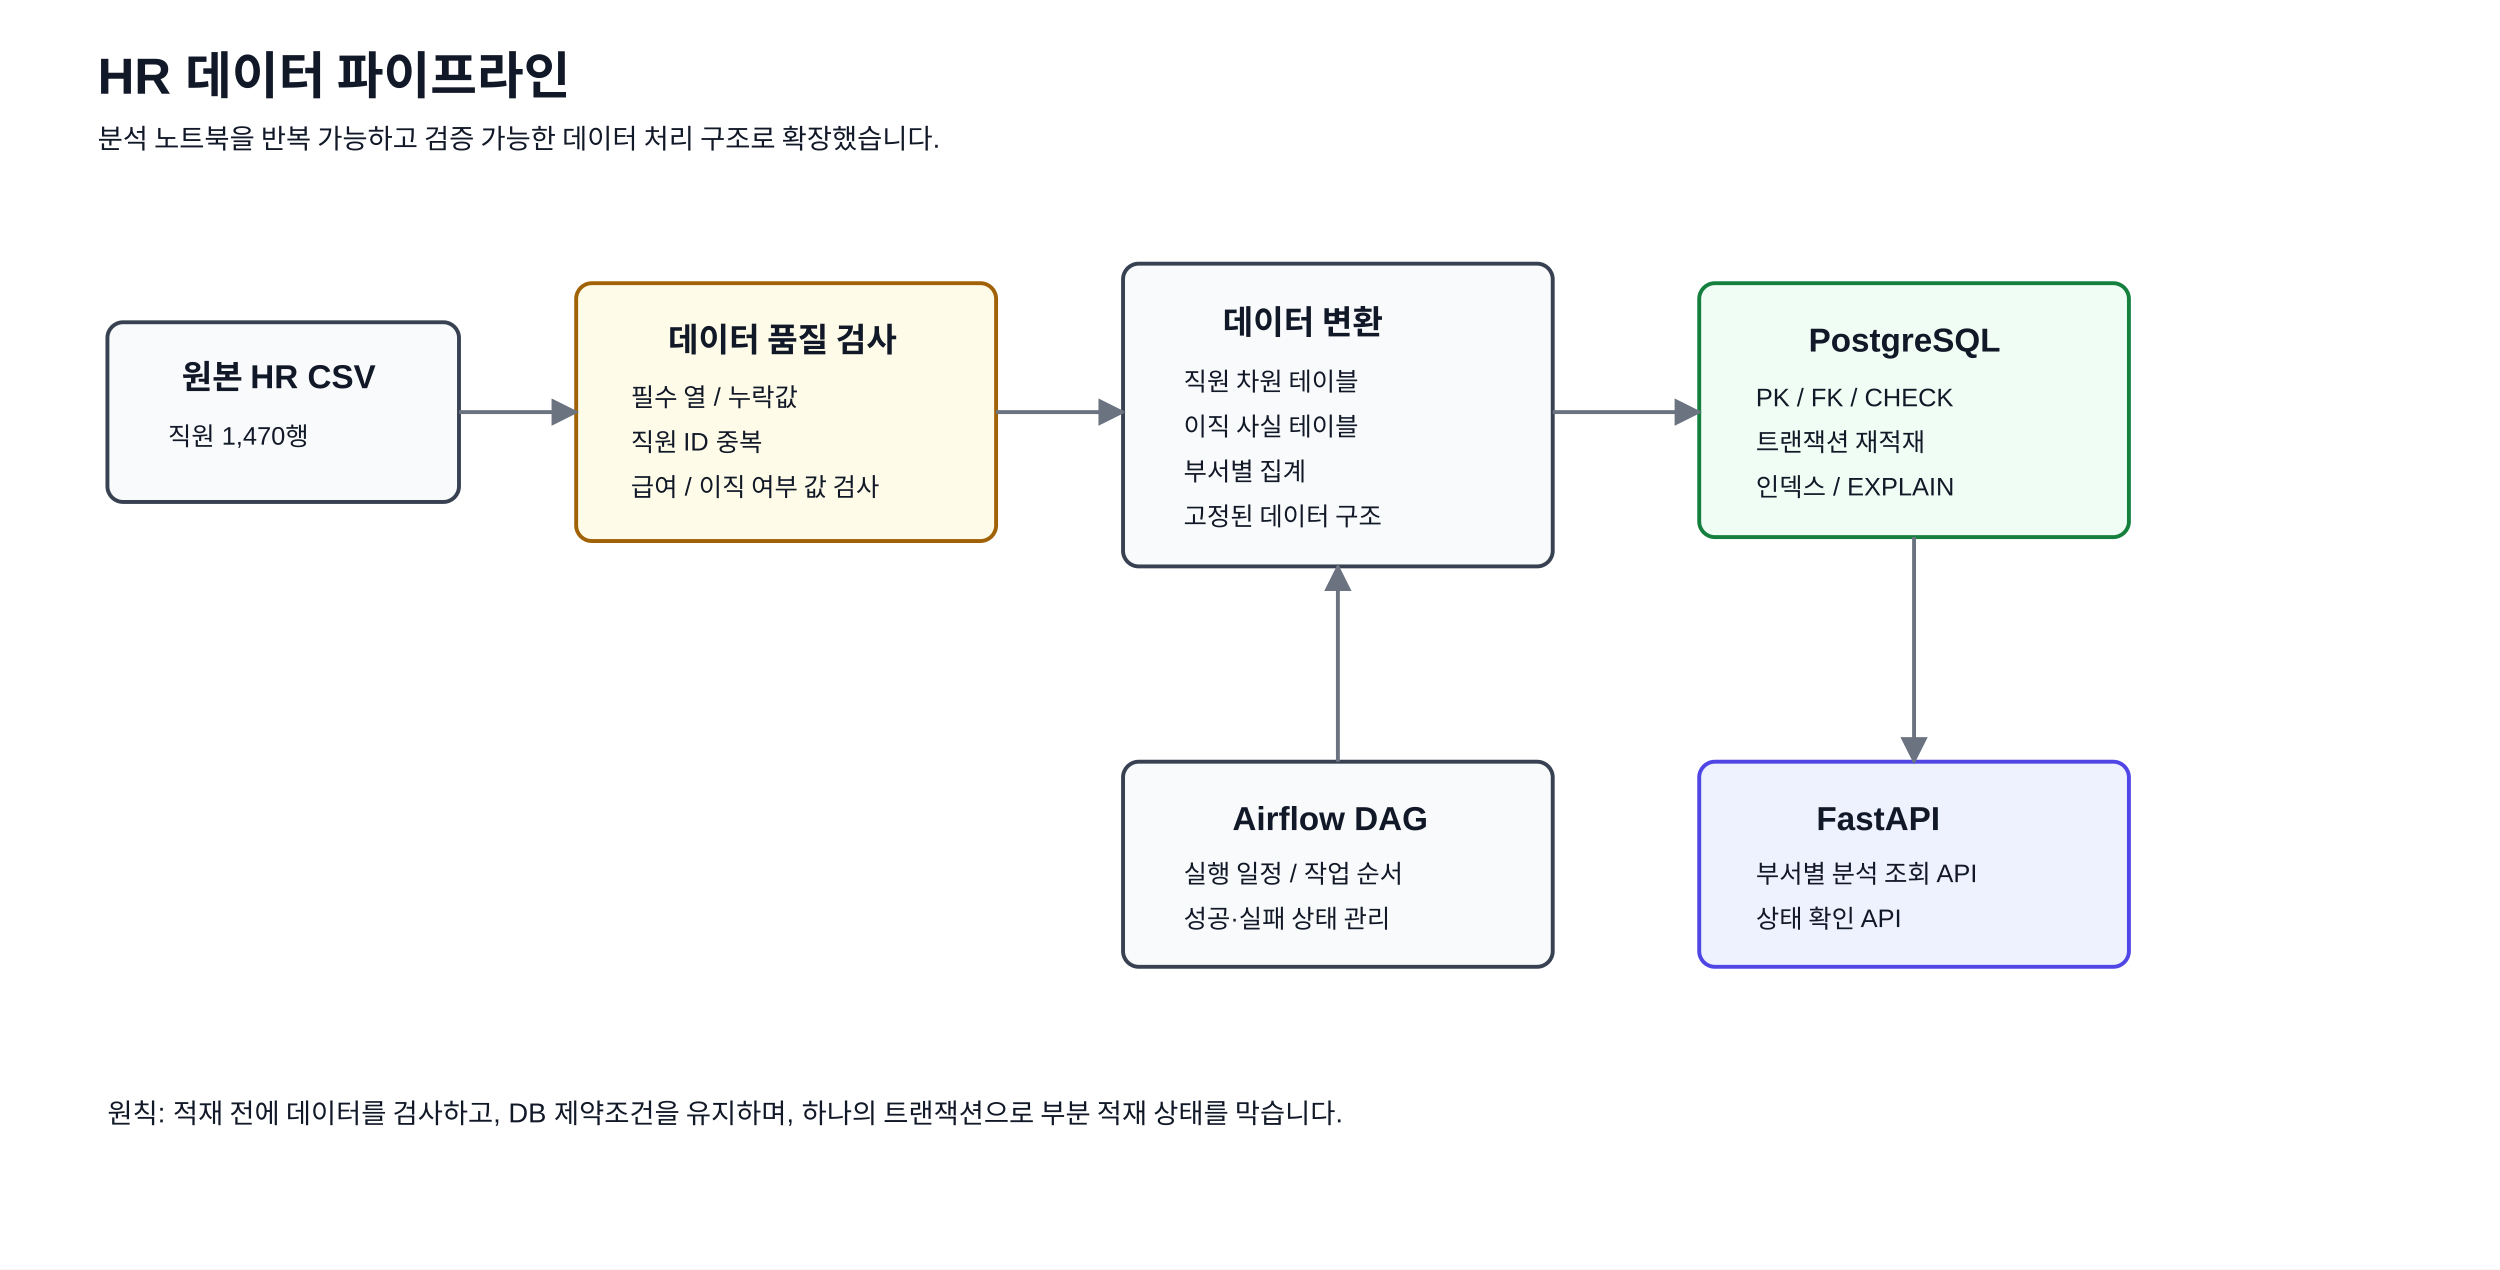
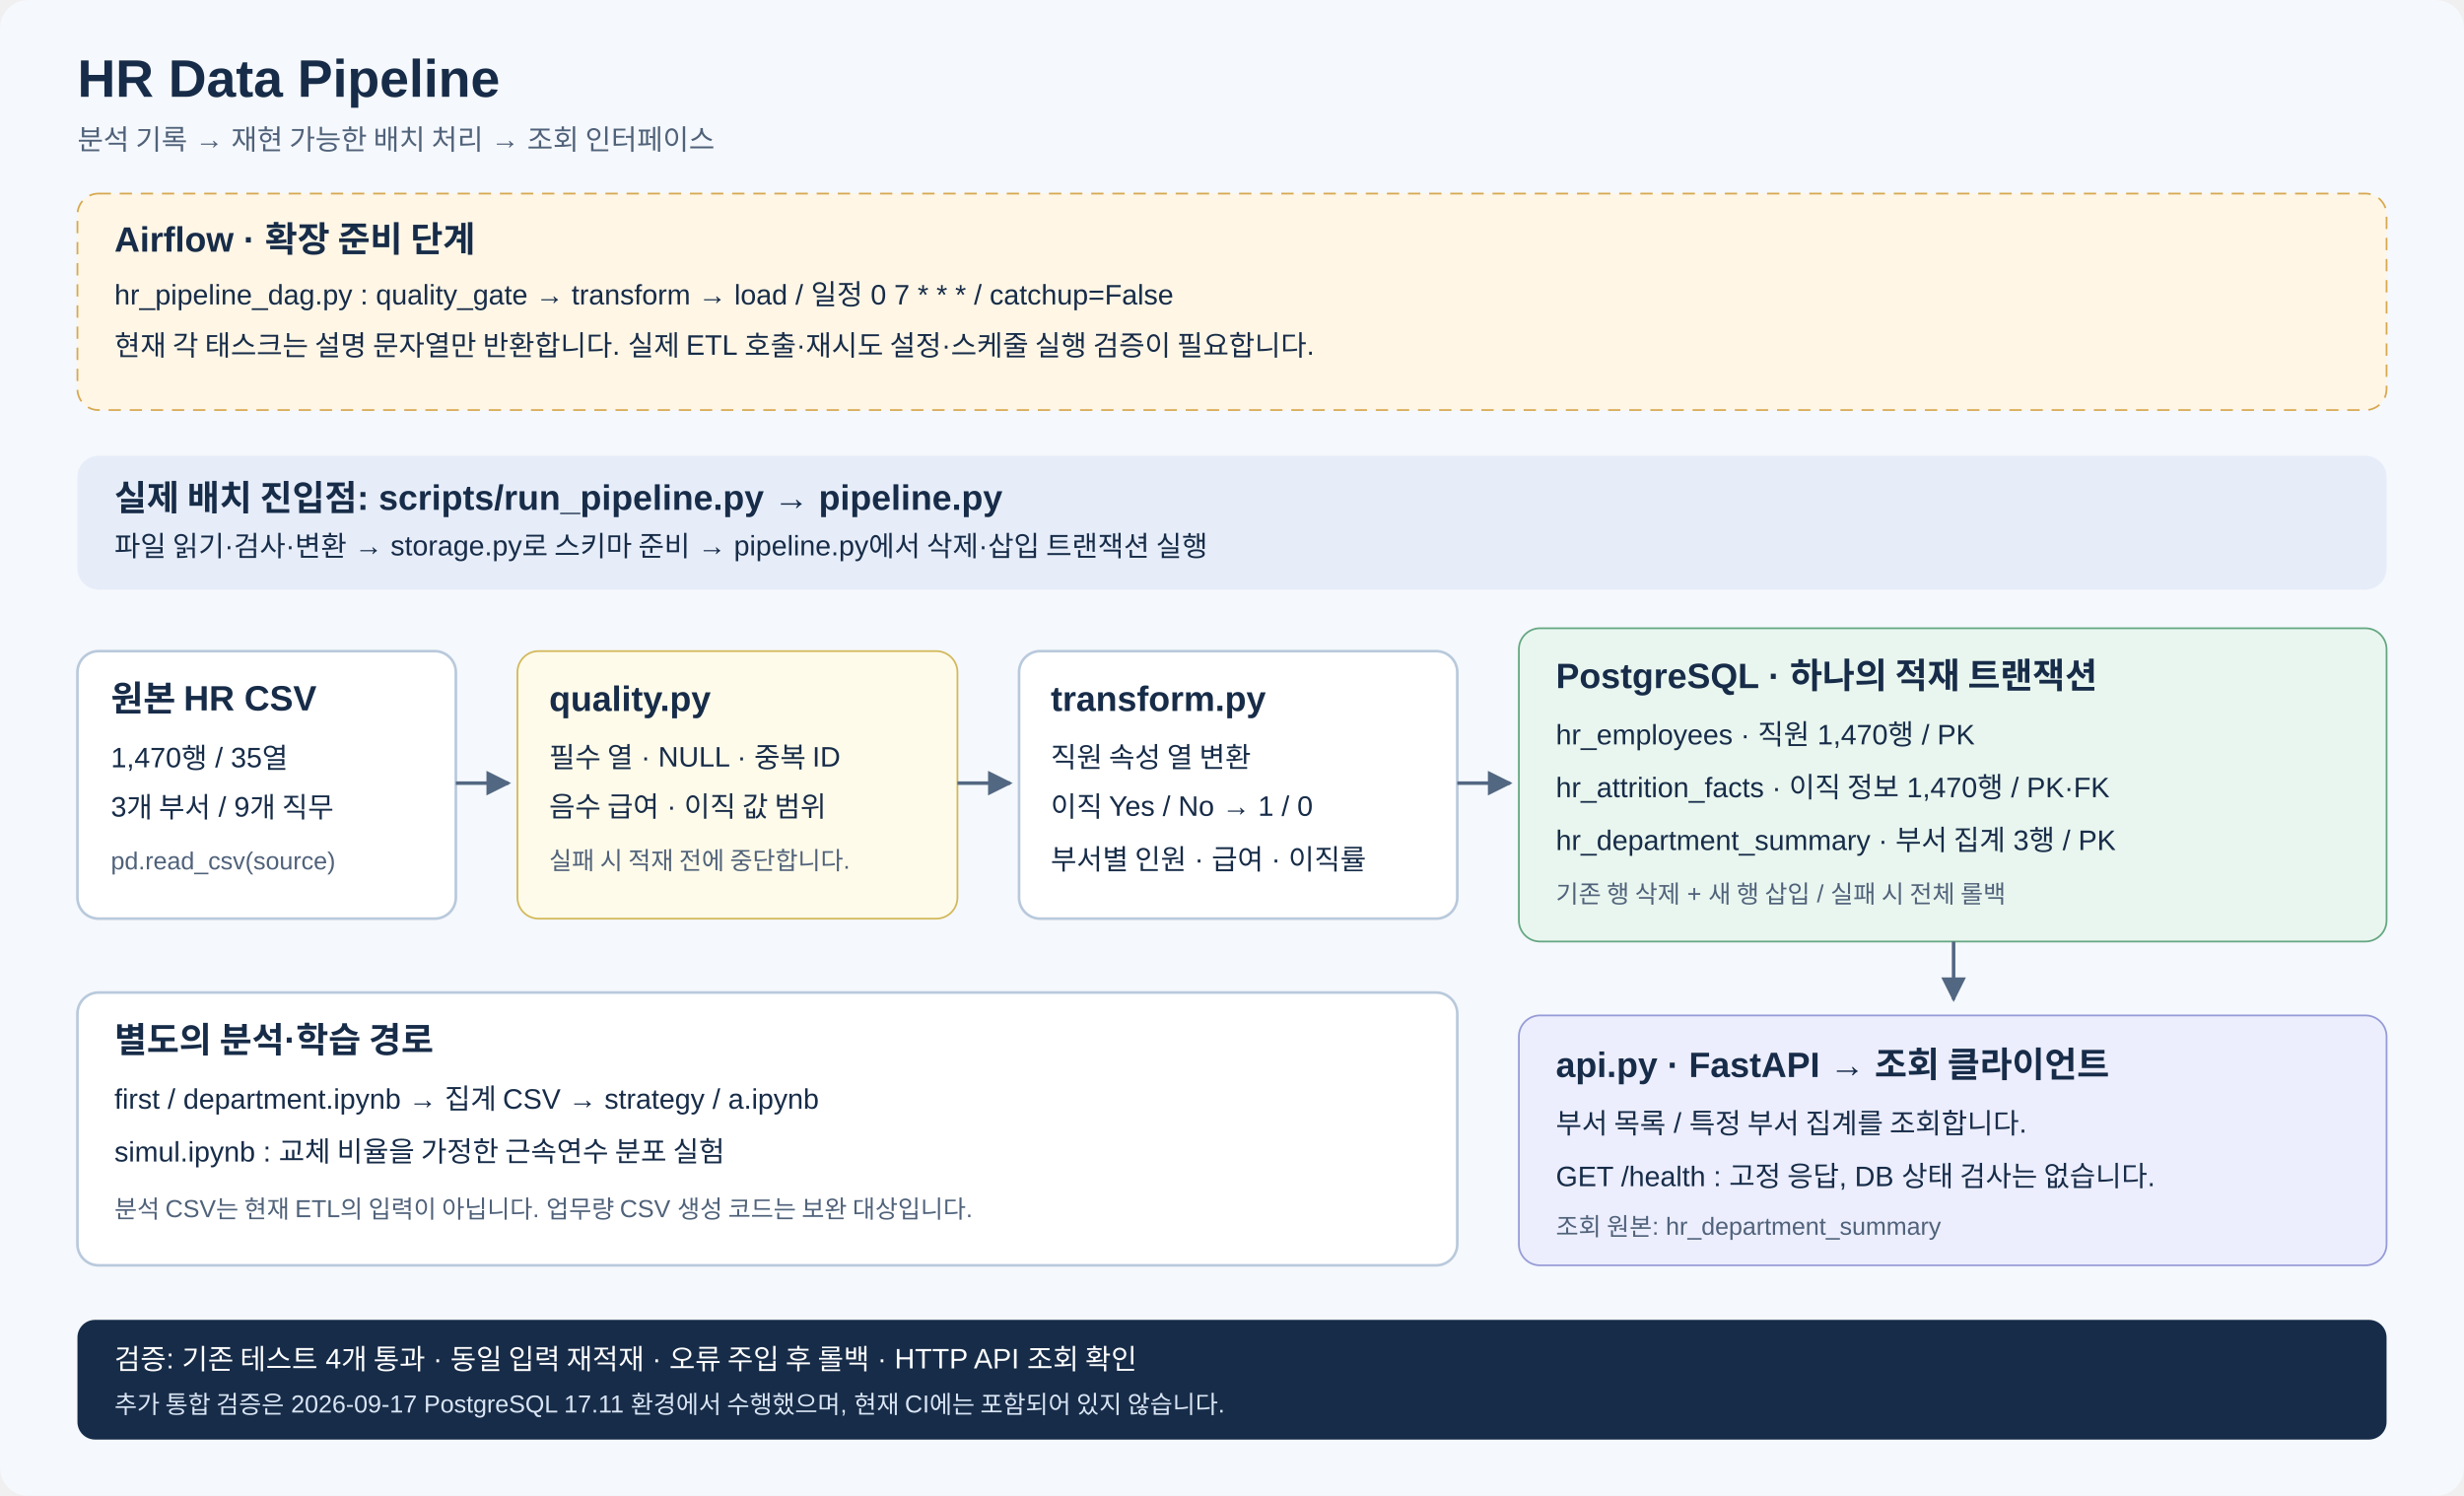
- <svg xmlns="http://www.w3.org/2000/svg" width="1280" height="650" viewBox="0 0 1280 650" role="img" aria-labelledby="title desc">
-   <rect width="1280" height="650" fill="#fff" />
-   <style>text{font-family:Arial,'Noto Sans KR',sans-serif;fill:#111827}.box{fill:#f9fafb;stroke:#374151;stroke-width:2}.q{fill:#fefce8;stroke:#a16207;stroke-width:2}.db{fill:#f0fdf4;stroke:#15803d;stroke-width:2}.api{fill:#eef2ff;stroke:#4f46e5;stroke-width:2}.line{stroke:#6b7280;stroke-width:2;fill:none;marker-end:url(#a)}</style>
+ <svg xmlns="http://www.w3.org/2000/svg" width="1400" height="850" viewBox="0 0 1400 850" role="img" aria-labelledby="title desc">
  <defs>
-     <marker id="a" viewBox="0 0 10 10" refX="9" refY="5" markerWidth="7" markerHeight="7" orient="auto">
-       <path d="M0 0L10 5L0 10z" fill="#6b7280" />
+     <marker id="arrow" viewBox="0 0 10 10" refX="9" refY="5" markerWidth="7" markerHeight="7" orient="auto-start-reverse">
+       <path d="M0 0L10 5L0 10Z" fill="#526782" />
    </marker>
  </defs>
-   <text x="50" y="48" font-size="26" font-weight="700">HR 데이터 파이프라인</text>
-   <text x="50" y="76" font-size="14">분석 노트북을 반복 가능하고 검증 가능한 데이터 처리 구조로 확장했습니다.</text>
-   <rect class="box" x="55" y="165" width="180" height="92" rx="8" />
-   <text x="93" y="199" font-size="17" font-weight="700">원본 HR CSV</text>
-   <text x="86" y="228" font-size="13">직원 1,470행</text>
-   <rect class="q" x="295" y="145" width="215" height="132" rx="8" />
-   <text x="342" y="180" font-size="17" font-weight="700">데이터 품질 검사</text>
-   <text x="323" y="208" font-size="13">필수 열 / 누락값</text>
-   <text x="323" y="231" font-size="13">직원 ID 중복</text>
-   <text x="323" y="254" font-size="13">급여 / 이직 여부 값 검사</text>
-   <rect class="box" x="575" y="135" width="220" height="155" rx="8" />
-   <text x="626" y="171" font-size="17" font-weight="700">데이터 변환</text>
-   <text x="606" y="200" font-size="13">직원 차원 테이블</text>
-   <text x="606" y="223" font-size="13">이직 사실 테이블</text>
-   <text x="606" y="246" font-size="13">부서별 집계</text>
-   <text x="606" y="269" font-size="13">고정된 데이터 구조</text>
-   <rect class="db" x="870" y="145" width="220" height="130" rx="8" />
-   <text x="926" y="180" font-size="17" font-weight="700">PostgreSQL</text>
-   <text x="899" y="208" font-size="13">PK / FK / CHECK</text>
-   <text x="899" y="231" font-size="13">트랜잭션 재적재</text>
-   <text x="899" y="254" font-size="13">인덱스 / EXPLAIN</text>
-   <rect class="api" x="870" y="390" width="220" height="105" rx="8" />
-   <text x="930" y="425" font-size="17" font-weight="700">FastAPI</text>
-   <text x="899" y="452" font-size="13">부서별 분석 조회 API</text>
-   <text x="899" y="475" font-size="13">상태 확인 API</text>
-   <rect class="box" x="575" y="390" width="220" height="105" rx="8" />
-   <text x="631" y="425" font-size="17" font-weight="700">Airflow DAG</text>
-   <text x="606" y="452" font-size="13">실행 일정 / 작업 순서</text>
-   <text x="606" y="475" font-size="13">성공·실패 상태 관리</text>
-   <line class="line" x1="235" y1="211" x2="295" y2="211" />
-   <line class="line" x1="510" y1="211" x2="575" y2="211" />
-   <line class="line" x1="795" y1="211" x2="870" y2="211" />
-   <line class="line" x1="980" y1="275" x2="980" y2="390" />
-   <line class="line" x1="685" y1="390" x2="685" y2="290" />
-   <text x="55" y="575" font-size="14">원칙: 적재 전에 데이터를 검사하고, DB 제약조건을 유지하며, 하나의 트랜잭션으로 부분 적재 상태를 막습니다.</text>
+   <style>
+     text{font-family:'Malgun Gothic','Noto Sans KR',Arial,sans-serif;fill:#172c48}
+     .title{font-size:30px;font-weight:700}.heading{font-size:20px;font-weight:700}
+     .body{font-size:16px}.small{font-size:14px}.muted{fill:#50627a}
+     .box{fill:#fff;stroke:#b9c9dc;stroke-width:1.5}
+     .flow{stroke:#526782;stroke-width:2;fill:none;marker-end:url(#arrow)}
+   </style>
+   <rect width="1400" height="850" rx="16" fill="#f5f8fc" />
+   <text x="44" y="55" class="title">HR Data Pipeline</text>
+   <text x="44" y="85" class="body muted">분석 기록 → 재현 가능한 배치 처리 → 조회 인터페이스</text>
+   <rect x="44" y="110" width="1312" height="123" rx="12" fill="#fff6e6" stroke="#d7a950" stroke-dasharray="7 5" />
+   <text x="65" y="143" class="heading">Airflow · 확장 준비 단계</text>
+   <text x="65" y="173" class="body">hr_pipeline_dag.py : quality_gate → transform → load / 일정 0 7 * * * / catchup=False</text>
+   <text x="65" y="202" class="body">현재 각 태스크는 설명 문자열만 반환합니다. 실제 ETL 호출·재시도 설정·스케줄 실행 검증이 필요합니다.</text>
+   <rect x="44" y="259" width="1312" height="76" rx="12" fill="#e6edf9" />
+   <text x="65" y="290" class="heading">실제 배치 진입점: scripts/run_pipeline.py → pipeline.py</text>
+   <text x="65" y="316" class="body">파일 읽기·검사·변환 → storage.py로 스키마 준비 → pipeline.py에서 삭제·삽입 트랜잭션 실행</text>
+   <rect x="44" y="370" width="215" height="152" rx="12" class="box" />
+   <text x="63" y="404" class="heading">원본 HR CSV</text>
+   <text x="63" y="436" class="body">1,470행 / 35열</text>
+   <text x="63" y="464" class="body">3개 부서 / 9개 직무</text>
+   <text x="63" y="494" class="small muted">pd.read_csv(source)</text>
+   <path d="M259 445H289" class="flow" />
+   <rect x="294" y="370" width="250" height="152" rx="12" fill="#fffbea" stroke="#d2b95b" />
+   <text x="312" y="404" class="heading">quality.py</text>
+   <text x="312" y="436" class="body">필수 열 · NULL · 중복 ID</text>
+   <text x="312" y="464" class="body">음수 급여 · 이직 값 범위</text>
+   <text x="312" y="494" class="small muted">실패 시 적재 전에 중단합니다.</text>
+   <path d="M544 445H574" class="flow" />
+   <rect x="579" y="370" width="249" height="152" rx="12" class="box" />
+   <text x="597" y="404" class="heading">transform.py</text>
+   <text x="597" y="436" class="body">직원 속성 열 변환</text>
+   <text x="597" y="464" class="body">이직 Yes / No → 1 / 0</text>
+   <text x="597" y="494" class="body">부서별 인원 · 급여 · 이직률</text>
+   <path d="M828 445H858" class="flow" />
+   <rect x="863" y="357" width="493" height="178" rx="12" fill="#e9f6ef" stroke="#65a782" />
+   <text x="884" y="391" class="heading">PostgreSQL · 하나의 적재 트랜잭션</text>
+   <text x="884" y="423" class="body">hr_employees · 직원 1,470행 / PK</text>
+   <text x="884" y="453" class="body">hr_attrition_facts · 이직 정보 1,470행 / PK·FK</text>
+   <text x="884" y="483" class="body">hr_department_summary · 부서 집계 3행 / PK</text>
+   <text x="884" y="513" class="small muted">기존 행 삭제 + 새 행 삽입 / 실패 시 전체 롤백</text>
+   <rect x="44" y="564" width="784" height="155" rx="12" class="box" />
+   <text x="65" y="598" class="heading">별도의 분석·학습 경로</text>
+   <text x="65" y="630" class="body">first / department.ipynb → 집계 CSV → strategy / a.ipynb</text>
+   <text x="65" y="660" class="body">simul.ipynb : 교체 비율을 가정한 근속연수 분포 실험</text>
+   <text x="65" y="692" class="small muted">분석 CSV는 현재 ETL의 입력이 아닙니다. 업무량 CSV 생성 코드는 보완 대상입니다.</text>
+   <path d="M1110 535V568" class="flow" />
+   <rect x="863" y="577" width="493" height="142" rx="12" fill="#eceefe" stroke="#969bd7" />
+   <text x="884" y="612" class="heading">api.py · FastAPI → 조회 클라이언트</text>
+   <text x="884" y="644" class="body">부서 목록 / 특정 부서 집계를 조회합니다.</text>
+   <text x="884" y="674" class="body">GET /health : 고정 응답, DB 상태 검사는 없습니다.</text>
+   <text x="884" y="702" class="small muted">조회 원본: hr_department_summary</text>
+   <rect x="44" y="750" width="1312" height="68" rx="10" fill="#172c48" />
+   <text x="65" y="778" style="fill:#fff;font-size:16px">검증: 기존 테스트 4개 통과 · 동일 입력 재적재 · 오류 주입 후 롤백 · HTTP API 조회 확인</text>
+   <text x="65" y="803" style="fill:#d9e5f5;font-size:14px">추가 통합 검증은 2026-09-17 PostgreSQL 17.11 환경에서 수행했으며, 현재 CI에는 포함되어 있지 않습니다.</text>
</svg>
